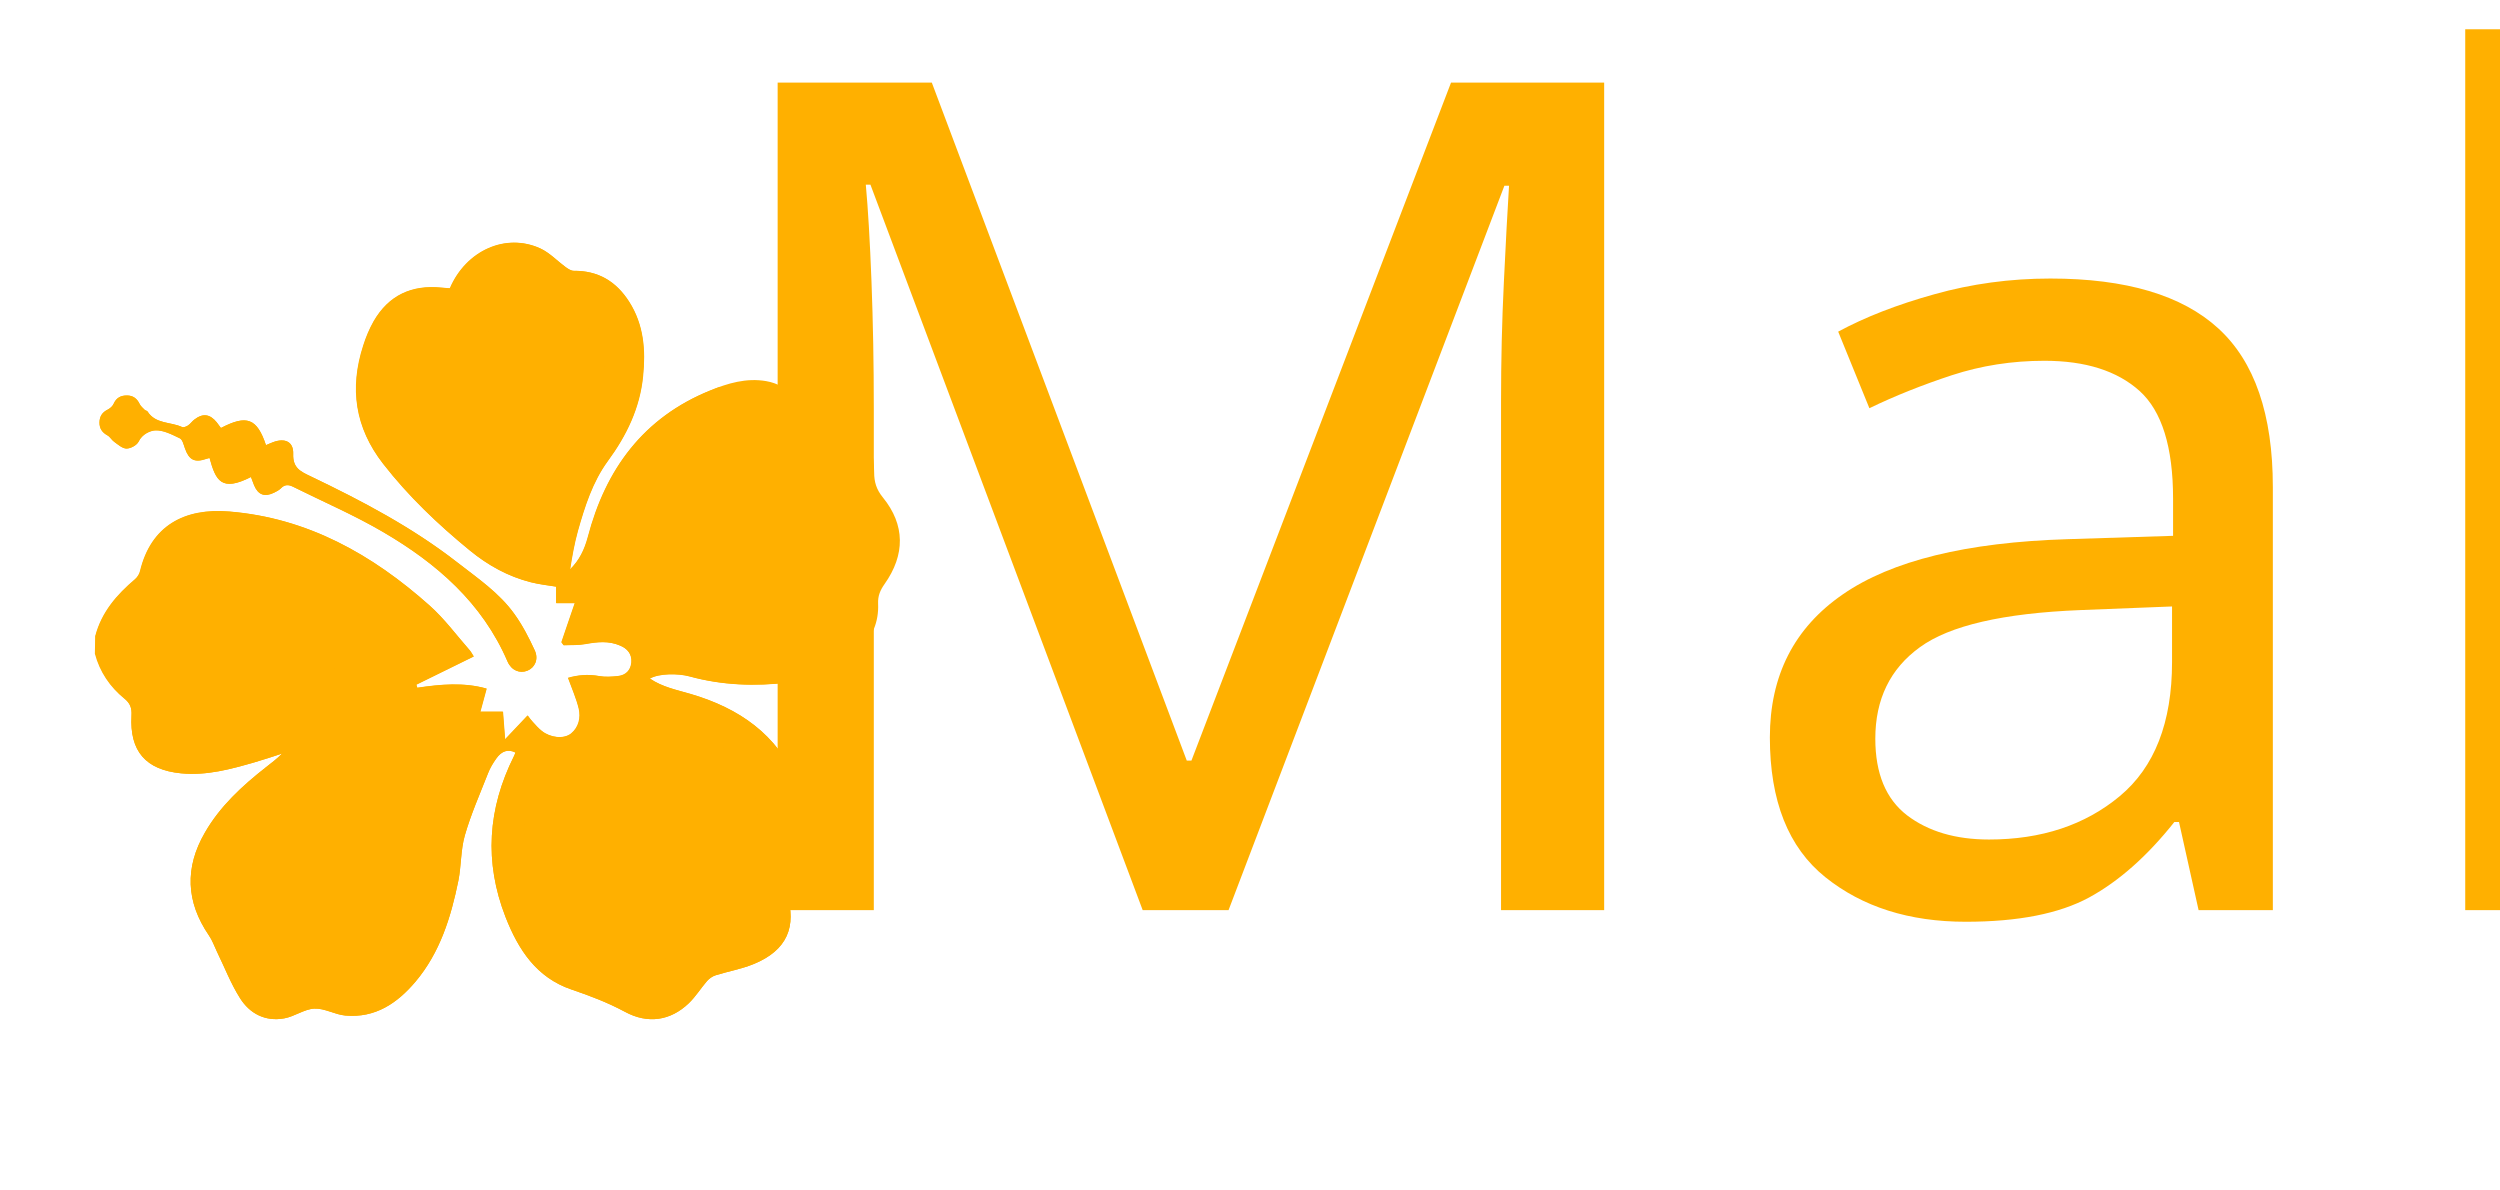
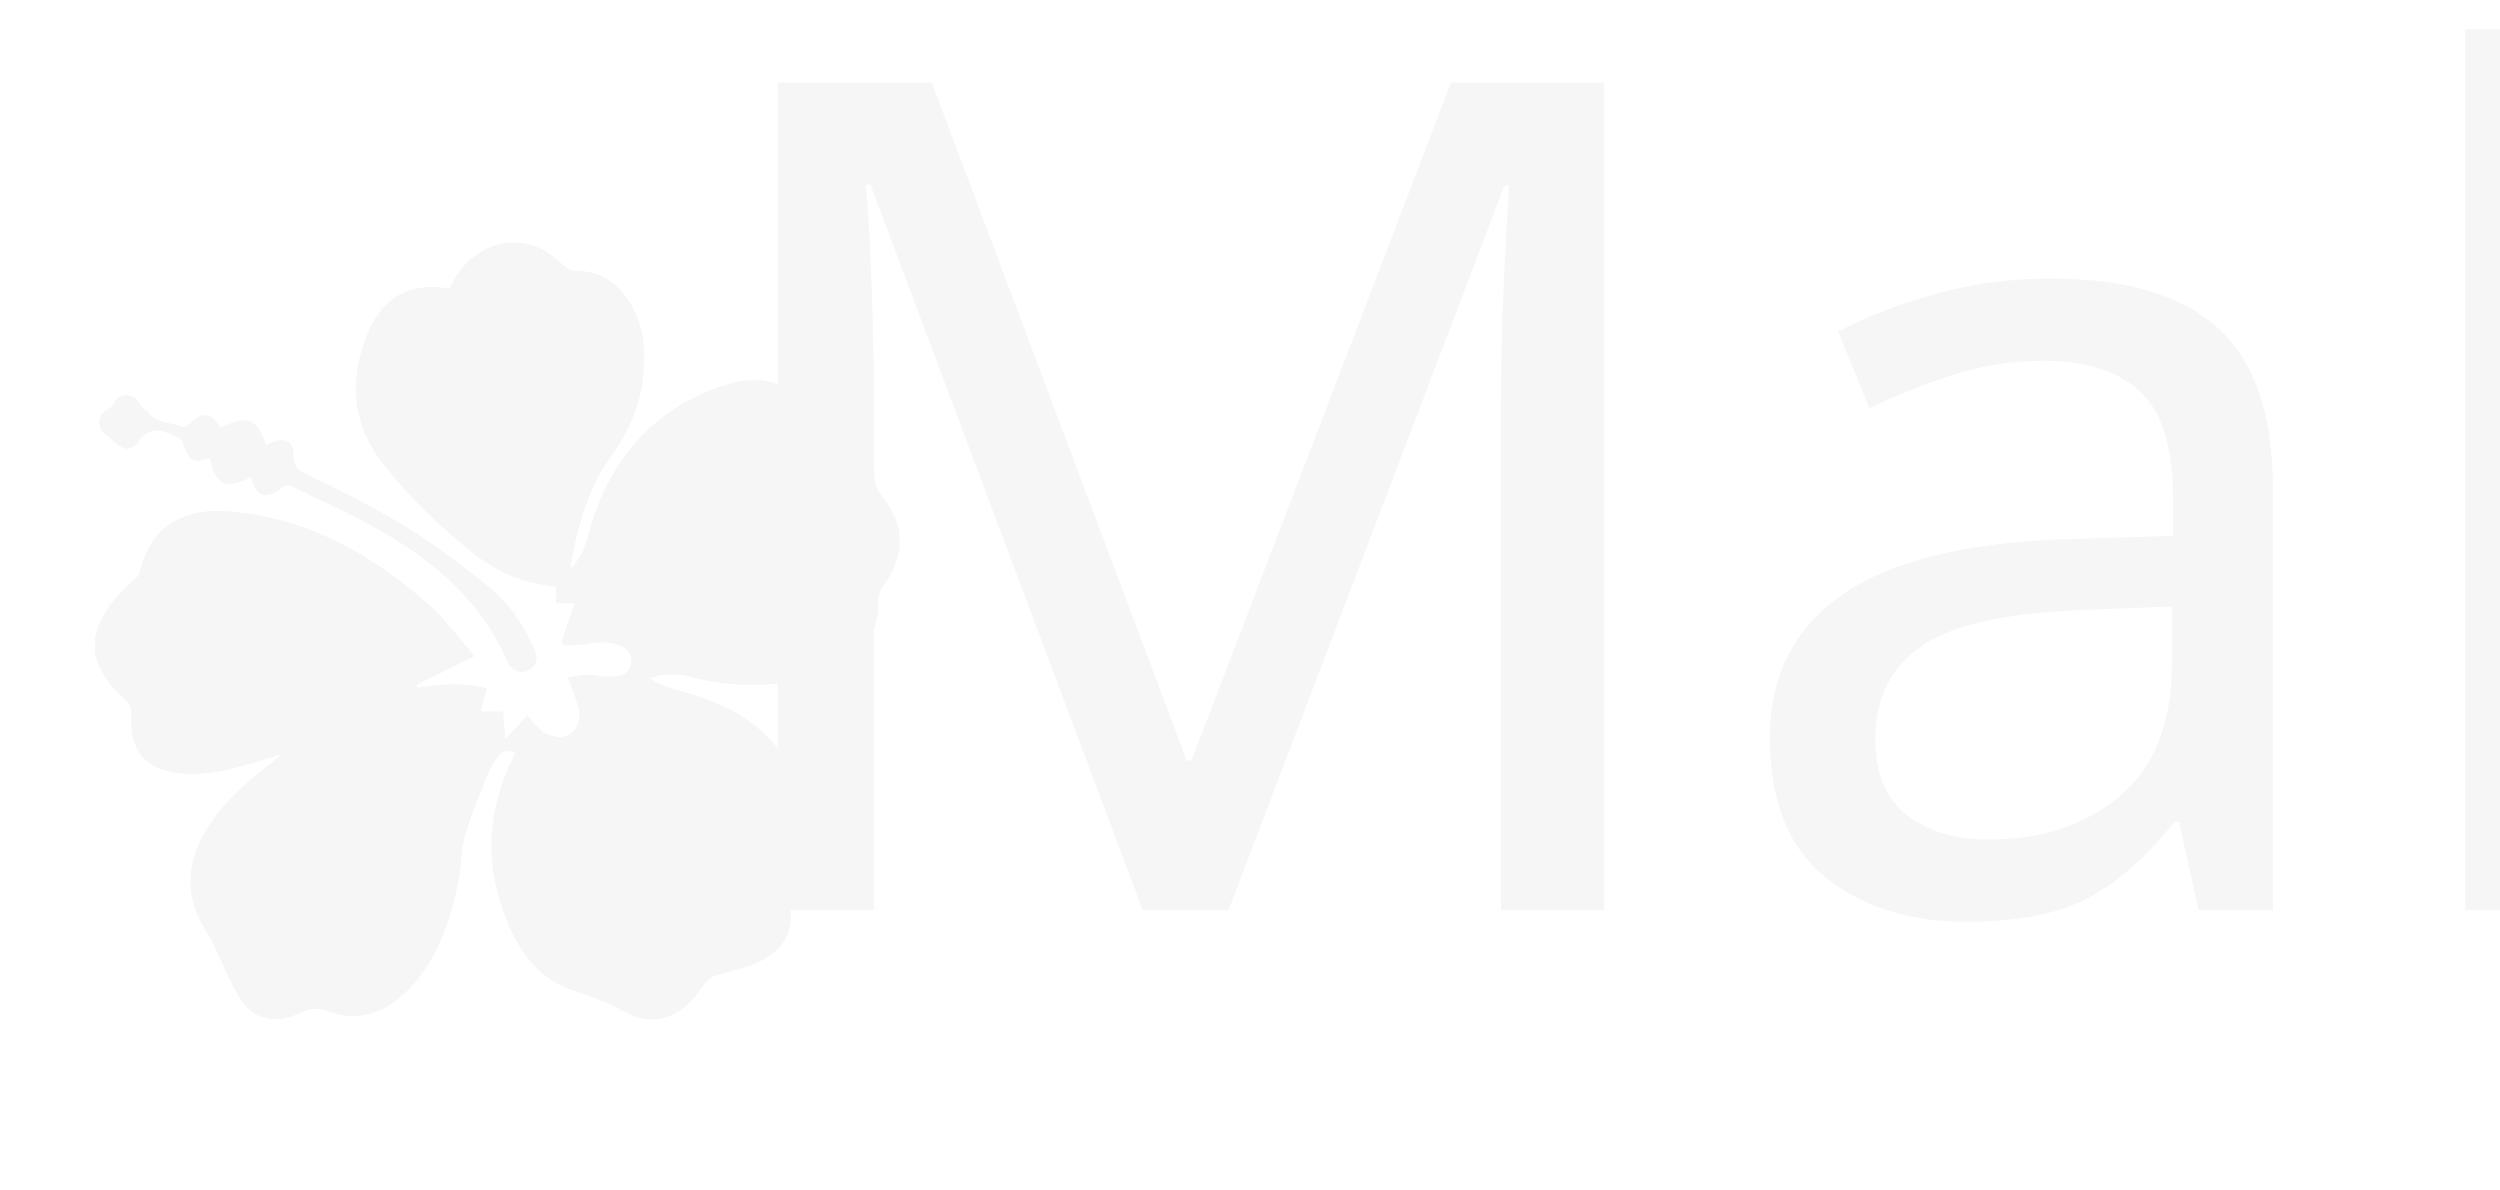
<svg xmlns="http://www.w3.org/2000/svg" version="1.1" id="Layer_1" x="0px" y="0px" viewBox="0 0 151.52 72.11" style="enable-background:new 0 0 151.52 72.11;" xml:space="preserve">
  <style type="text/css">
- 	.st0{fill:#FFB000;}
+ 	.st0{fill:#F6F6F6;}
	.st1{font-family:'Boomville-Regular';}
	.st2{font-size:70.248px;}
</style>
  <g>
    <g>
      <path class="st0" d="M5.75,39.62c0.29,1.1,0.91,2.01,1.78,2.72C7.88,42.62,8,42.9,7.97,43.37c-0.12,2.16,0.86,3.29,3.01,3.5    c1.53,0.15,3-0.25,4.45-0.67c0.56-0.16,1.12-0.35,1.67-0.53c-0.31,0.32-0.65,0.57-0.98,0.83c-1.44,1.13-2.78,2.36-3.7,3.96    c-1.23,2.12-1.15,4.2,0.24,6.23c0.21,0.3,0.33,0.66,0.49,0.99c0.46,0.94,0.84,1.94,1.4,2.82c0.59,0.94,1.54,1.43,2.68,1.22    c0.62-0.11,1.21-0.56,1.82-0.59c0.62-0.03,1.24,0.36,1.88,0.42c1.81,0.16,3.14-0.74,4.25-2.05c1.49-1.77,2.15-3.91,2.6-6.12    c0.18-0.9,0.14-1.86,0.39-2.74c0.37-1.29,0.92-2.53,1.41-3.78c0.12-0.31,0.3-0.61,0.5-0.89c0.33-0.47,0.73-0.58,1.16-0.36    c-0.03,0.07-0.05,0.15-0.09,0.22c-1.59,3.18-1.81,6.41-0.51,9.75c0.78,1.99,1.88,3.67,3.99,4.39c1.12,0.38,2.2,0.79,3.24,1.35    c1.4,0.76,2.77,0.54,3.87-0.51c0.42-0.4,0.73-0.91,1.11-1.35c0.13-0.15,0.33-0.29,0.52-0.35c0.77-0.24,1.58-0.38,2.33-0.69    c1.98-0.82,2.62-2.24,1.98-4.28c-0.09-0.29-0.03-0.43,0.21-0.59c0.68-0.46,1.06-1.13,1.18-1.94c0.23-1.49-0.18-2.87-0.75-4.21    c-1.21-2.89-3.54-4.48-6.44-5.33c-0.85-0.25-1.73-0.42-2.49-0.94c0.56-0.32,1.71-0.32,2.41-0.13c1.97,0.54,3.97,0.61,5.99,0.37    c1.65-0.19,3.1-0.8,4.3-1.97c0.78-0.77,1.18-1.72,1.13-2.81c-0.02-0.48,0.13-0.82,0.39-1.19c1.26-1.78,1.25-3.59-0.1-5.25    c-0.39-0.48-0.53-0.93-0.53-1.53c0-2.14-1.08-3.51-3.16-4.05c-0.31-0.08-0.64-0.09-0.95-0.19c-0.25-0.08-0.52-0.18-0.7-0.35    c-0.49-0.48-1.04-0.81-1.73-0.93c-1.21-0.21-2.33,0.13-3.41,0.57c-4.04,1.64-6.33,4.76-7.41,8.88c-0.2,0.75-0.51,1.41-1.08,1.96    c0.12-0.79,0.26-1.57,0.47-2.33c0.42-1.48,0.89-2.97,1.81-4.23c1.14-1.55,1.95-3.22,2.14-5.15c0.16-1.58,0.05-3.11-0.84-4.51    c-0.79-1.24-1.88-1.89-3.36-1.88c-0.16,0-0.34-0.12-0.48-0.22c-0.52-0.38-0.98-0.88-1.55-1.14c-2.09-0.95-4.49,0.13-5.47,2.42    c-0.17-0.01-0.34-0.03-0.52-0.04c-1.79-0.18-3.19,0.46-4.1,2.04c-0.26,0.46-0.47,0.96-0.63,1.47c-0.84,2.59-0.5,4.97,1.2,7.16    c1.54,1.98,3.33,3.68,5.26,5.26c1.1,0.9,2.31,1.57,3.68,1.92c0.51,0.13,1.04,0.19,1.55,0.27c0,0.34,0,0.67,0,1    c0.44,0,0.83,0,1.13,0c-0.28,0.8-0.54,1.59-0.81,2.37c0.04,0.06,0.09,0.12,0.13,0.18c0.44-0.02,0.88,0.01,1.31-0.07    c0.72-0.13,1.42-0.21,2.11,0.09c0.44,0.18,0.73,0.51,0.69,1.02c-0.04,0.48-0.34,0.78-0.81,0.83c-0.38,0.04-0.78,0.07-1.15,0    c-0.67-0.12-1.3-0.06-1.88,0.11c0.23,0.64,0.5,1.24,0.65,1.86c0.13,0.55,0,1.13-0.46,1.51c-0.45,0.36-1.26,0.26-1.78-0.15    c-0.2-0.16-0.38-0.36-0.55-0.55c-0.1-0.1-0.18-0.22-0.31-0.39c-0.44,0.46-0.84,0.89-1.37,1.45c-0.05-0.63-0.09-1.13-0.13-1.68    c-0.41,0-0.84,0-1.37,0c0.14-0.5,0.25-0.94,0.38-1.4c-1.38-0.39-2.79-0.26-4.2-0.05c-0.02-0.06-0.04-0.13-0.06-0.19    c1.15-0.57,2.3-1.13,3.48-1.71c-0.07-0.1-0.14-0.25-0.24-0.37c-0.8-0.91-1.53-1.91-2.44-2.72c-3.47-3.09-7.39-5.3-12.12-5.69    c-2.73-0.23-4.76,0.86-5.42,3.62c-0.04,0.17-0.16,0.36-0.3,0.48c-1.11,0.94-2.03,2-2.41,3.45 M54.62,13.86 M15.21,28.91    c0.06,0.17,0.12,0.33,0.19,0.5c0.25,0.58,0.64,0.73,1.21,0.45c0.14-0.07,0.3-0.15,0.41-0.26c0.23-0.24,0.46-0.24,0.74-0.1    c1.83,0.91,3.72,1.72,5.47,2.75c3.23,1.89,6,4.29,7.53,7.84c0.24,0.55,0.74,0.74,1.2,0.56c0.45-0.18,0.7-0.68,0.45-1.23    c-0.35-0.76-0.74-1.52-1.23-2.2c-0.92-1.29-2.23-2.17-3.46-3.13c-2.73-2.13-5.78-3.73-8.89-5.22c-0.6-0.29-1.09-0.5-1.06-1.35    c0.03-0.75-0.5-0.99-1.22-0.72c-0.15,0.05-0.29,0.12-0.43,0.18c-0.54-1.63-1.16-1.86-2.73-1.04c-0.09-0.11-0.17-0.23-0.26-0.35    c-0.41-0.5-0.84-0.55-1.35-0.16c-0.14,0.11-0.24,0.27-0.39,0.36c-0.1,0.07-0.27,0.14-0.36,0.09c-0.69-0.32-1.6-0.17-2.09-0.94    c-0.03-0.05-0.12-0.05-0.17-0.1c-0.11-0.11-0.24-0.22-0.31-0.36c-0.16-0.33-0.4-0.51-0.76-0.51c-0.37,0-0.65,0.14-0.81,0.5    c-0.06,0.15-0.22,0.28-0.37,0.36C6.19,25,6.04,25.25,6.03,25.61c0,0.36,0.16,0.6,0.48,0.78c0.16,0.09,0.26,0.29,0.41,0.39    c0.24,0.17,0.5,0.41,0.75,0.41c0.25,0,0.62-0.21,0.73-0.42c0.21-0.46,0.71-0.66,1-0.68c0.49-0.03,1.02,0.25,1.5,0.48    c0.16,0.08,0.23,0.39,0.31,0.61c0.25,0.71,0.59,0.88,1.31,0.63c0.06-0.02,0.12-0.03,0.18-0.05    C13.08,29.14,13.42,29.82,15.21,28.91z" />
      <path class="st0" d="M41.87,42.06c-0.85-0.25-1.73-0.42-2.49-0.94c0.56-0.32,1.71-0.32,2.41-0.13c1.97,0.54,3.97,0.61,5.99,0.37    c0.75-0.09,1.45-0.26,2.11-0.54c-0.01-1.03-0.48-2.05-0.88-3.05c-1.26,0.85-2.7,1.23-4.22,1.19c-1.29-0.04-2.6-0.17-3.85-0.48    c-1.53-0.37-3.04-0.67-4.74-0.45c0.97-1.23,2.03-2.06,3.55-2.24c0.85-0.1,1.69-0.28,2.53-0.48c0.37-0.09,0.71-0.32,1.03-0.53    c0.4-0.27,0.62-0.87,0.46-1.24c-0.18-0.43-0.59-0.46-0.98-0.48c-0.1-0.01-0.19,0-0.37,0c0.09-0.2,0.21-0.35,0.22-0.5    c0.01-0.34,0.09-0.77-0.09-0.99c-0.19-0.24-0.64-0.39-0.97-0.37c-1.07,0.06-1.96,0.6-2.71,1.31c-0.94,0.89-1.79,1.87-2.68,2.82    c-0.13,0.14-0.24,0.29-0.35,0.44c-0.04-0.01-0.08-0.02-0.11-0.03c0.04-0.31,0.06-0.62,0.14-0.92c0.44-1.79,1.33-3.37,2.22-4.96    c1.15-2.05,2.92-3.28,5.23-3.42c0.57-0.03,1.16-0.04,1.74-0.02c-0.03-0.09-0.06-0.18-0.07-0.29c-0.49-0.87-0.92-1.78-1.37-2.68    c-0.19,0.07-0.38,0.14-0.57,0.22c-4.04,1.64-6.33,4.76-7.41,8.88c-0.2,0.75-0.51,1.41-1.08,1.96c0.12-0.79,0.26-1.57,0.47-2.33    c0.42-1.48,0.89-2.97,1.81-4.23c1.14-1.55,1.95-3.22,2.14-5.15c0.16-1.58,0.05-3.11-0.84-4.51c-0.79-1.24-1.88-1.89-3.36-1.87    c-0.16,0-0.34-0.12-0.48-0.22c-0.52-0.38-0.98-0.88-1.55-1.14c-2.09-0.95-4.49,0.13-5.47,2.42c-0.17-0.01-0.34-0.03-0.52-0.04    c-1.79-0.18-3.19,0.46-4.1,2.04c-0.26,0.46-0.47,0.96-0.63,1.47c-0.84,2.59-0.5,4.97,1.2,7.16c1.54,1.98,3.33,3.68,5.26,5.26    c1.1,0.9,2.31,1.57,3.68,1.92c0.51,0.13,1.04,0.19,1.55,0.27v1h1.13c-0.28,0.8-0.54,1.59-0.81,2.37l0.13,0.18    c0.44-0.02,0.88,0.01,1.31-0.07c0.72-0.13,1.42-0.21,2.11,0.09c0.44,0.18,0.73,0.51,0.69,1.02c-0.04,0.48-0.34,0.78-0.81,0.83    c-0.38,0.04-0.78,0.07-1.15,0c-0.67-0.12-1.3-0.06-1.88,0.11c0.23,0.64,0.5,1.24,0.65,1.86c0.13,0.55,0,1.13-0.46,1.51    c-0.45,0.36-1.26,0.26-1.78-0.15c-0.2-0.16-0.38-0.36-0.55-0.55c-0.1-0.1-0.18-0.22-0.31-0.39c-0.44,0.46-0.84,0.89-1.37,1.45    c-0.05-0.63-0.09-1.13-0.13-1.68h-1.37c0.14-0.5,0.25-0.94,0.38-1.4c-1.38-0.39-2.79-0.26-4.2-0.05    c-0.02-0.06-0.04-0.13-0.06-0.19c1.15-0.57,2.3-1.13,3.48-1.71c-0.07-0.1-0.14-0.25-0.24-0.37c-0.8-0.91-1.53-1.91-2.44-2.72    c-3.47-3.09-7.39-5.3-12.12-5.69c-2.73-0.23-4.76,0.86-5.42,3.62c-0.04,0.17-0.16,0.36-0.3,0.48c-1.11,0.94-2.03,2-2.41,3.45v1.07    c0.29,1.1,0.91,2.01,1.78,2.72C7.88,42.62,8,42.9,7.97,43.37c-0.12,2.16,0.86,3.29,3.01,3.5c1.53,0.15,3-0.25,4.45-0.67    c0.56-0.16,1.12-0.35,1.67-0.53c-0.31,0.32-0.65,0.57-0.98,0.83c-1.44,1.13-2.78,2.36-3.7,3.96c-1.23,2.12-1.15,4.2,0.24,6.23    c0.21,0.3,0.33,0.66,0.49,0.99c0.46,0.94,0.84,1.94,1.4,2.82c0.59,0.94,1.54,1.43,2.68,1.22c0.62-0.11,1.21-0.56,1.82-0.59    c0.62-0.03,1.24,0.36,1.88,0.42c1.81,0.16,3.14-0.74,4.25-2.05c1.49-1.77,2.15-3.91,2.6-6.12c0.18-0.9,0.14-1.86,0.39-2.74    c0.37-1.29,0.92-2.53,1.41-3.78c0.12-0.31,0.3-0.61,0.5-0.89c0.33-0.47,0.73-0.58,1.16-0.36c-0.03,0.07-0.05,0.15-0.09,0.22    c-1.59,3.18-1.81,6.41-0.51,9.75c0.78,1.99,1.88,3.67,3.99,4.39c1.12,0.38,2.2,0.79,3.24,1.35c1.4,0.76,2.77,0.54,3.87-0.51    c0.42-0.4,0.73-0.91,1.11-1.35c0.13-0.15,0.33-0.29,0.52-0.35c0.77-0.24,1.58-0.38,2.33-0.69c1.98-0.82,2.62-2.24,1.98-4.28    c-0.09-0.29-0.03-0.43,0.21-0.59c0.68-0.46,1.06-1.13,1.18-1.94c0.23-1.49-0.18-2.87-0.75-4.21    C47.11,44.5,44.78,42.92,41.87,42.06z M33.79,33.38c-0.06,0.28-0.26,0.34-0.47,0.19c-0.24-0.16-0.49-0.34-0.65-0.57    c-0.72-1.04-1.08-2.19-1.02-3.48c0.04-0.82,0-1.66-0.06-2.48c-0.06-0.81-0.57-1.28-1.27-1.27c-0.56,0.01-1.12,0.55-1.13,1.26    c-0.01,0.6,0.08,1.23,0.25,1.8c0.41,1.32,1.25,2.41,2.06,3.51c0.3,0.4,0.58,0.81,0.87,1.22c-0.04,0.06-0.08,0.13-0.12,0.19    c-0.6-0.26-1.27-0.43-1.79-0.8c-2.42-1.74-4.35-3.9-5.35-6.77c-0.38-1.07-0.62-2.19-0.37-3.35c0.18-0.82,0.58-1.51,1.18-2.09    c0.82-0.8,1.8-0.9,2.85-0.61c0.23,0.06,0.46,0.15,0.72,0.23c0.03-0.07,0.08-0.13,0.1-0.2c0.54-1.68,2.21-2.51,3.84-1.82    c2.63,1.11,3.47,2.92,3.2,5.74c-0.14,1.53-0.65,2.94-1.46,4.24c-0.67,1.08-1.11,2.22-1.09,3.53    C34.09,32.37,33.9,32.88,33.79,33.38z M15.58,44.33c-0.73,0.09-1.5,0.07-2.23-0.03c-1.25-0.18-1.99-0.96-2.21-2.2    c-0.05-0.28-0.16-0.41-0.42-0.51c-1.72-0.7-1.82-1.83-1.62-3.08c0.07-0.45,0.47-0.95,0.86-1.23c0.51-0.37,1.17-0.54,1.75-0.82    c0.25-0.12,0.49-0.28,0.69-0.47c0.5-0.49,0.93-1.05,1.45-1.5c0.8-0.7,1.7-0.97,2.82-0.86c4.32,0.45,7.56,2.78,10.57,5.76    c-0.8,0.24-1.54,0.38-2.21,0.69c-1.09,0.49-2.18,1.01-3.18,1.66C19.92,43.01,17.91,44.06,15.58,44.33z M28.53,46.4    c-1.03,1.12-1.67,2.47-2.19,3.87c-0.35,0.94-0.63,1.91-0.88,2.88c-0.45,1.75-1.26,3.26-2.66,4.43c-1.08,0.9-2.25,1.08-3.54,0.47    c-0.18-0.09-0.4-0.09-0.6-0.11c-0.5-0.04-1.01-0.03-1.5-0.1c-1.6-0.24-1.9-1.33-1.9-2.54c0-0.02,0.01-0.03,0.01-0.05    c0.12-0.73,0.13-1.4-0.11-2.16c-0.43-1.32-0.06-2.67,0.64-3.79c2.27-3.61,5.41-6.1,9.69-6.92c0.89-0.17,1.8-0.23,2.7-0.04    c0.02,0.06,0.05,0.13,0.07,0.19c-0.52,0.26-1.02,0.61-1.58,0.77c-1.46,0.44-2.79,1.05-3.83,2.2c-0.07,0.07-0.13,0.15-0.19,0.22    c-0.78,1.01-0.7,1.53,0.37,2.21c-0.11,0.38-0.26,0.76-0.32,1.15c-0.11,0.68,0.31,1.05,0.99,0.91c0.62-0.13,1.13-0.46,1.47-0.97    c0.5-0.74,0.94-1.51,1.36-2.29c0.38-0.71,0.81-1.39,1.49-1.82c0.36-0.23,0.8-0.35,1.3-0.56C29.26,45.23,29,45.88,28.53,46.4z     M45.76,50.77c-0.14,0.6-0.41,1.12-0.85,1.56c-0.11,0.11-0.14,0.35-0.14,0.53c0,0.19,0.08,0.38,0.11,0.57    c0.28,1.96-0.6,3.13-2.71,3.54c-0.51,0.1-0.91,0.27-1.28,0.66c-0.65,0.7-1.54,0.96-2.41,0.59c-1.7-0.73-3.49-1.36-4.82-2.74    c-1.37-1.43-2.01-3.14-1.89-5.14c0.08-1.4,0.35-2.73,0.94-4c0.08-0.16,0.17-0.31,0.25-0.47c0.02-0.04,0.05-0.08,0.11-0.19    c0.54,0.69,0.6,1.42,0.69,2.14c0.07,0.58,0.12,1.17,0.31,1.71c0.4,1.14,1.71,1.57,2.71,0.88c0.26-0.18,0.43-0.56,0.51-0.88    c0.09-0.33,0.02-0.7,0.02-1.05c0.29,0,0.61,0.02,0.92,0c0.75-0.05,1.37-0.36,1.69-1.05c0.34-0.73,0.21-1.46-0.34-2.04    c-0.36-0.38-0.84-0.65-1.26-0.98c-0.44-0.34-0.87-0.69-1.3-1.04c0.03-0.07,0.05-0.15,0.08-0.22c0.5-0.01,1.01-0.07,1.51-0.03    c2.47,0.22,4.59,1.18,6.14,3.15C45.75,47.59,46.15,49.1,45.76,50.77z" />
      <path class="st0" d="M15.21,28.91c-1.79,0.91-2.13,0.23-2.51-1.16c-0.06,0.02-0.12,0.03-0.18,0.05c-0.72,0.25-1.06,0.08-1.31-0.63    c-0.08-0.22-0.14-0.53-0.31-0.61c-0.48-0.23-1.01-0.51-1.5-0.48c-0.28,0.01-0.78,0.22-1,0.68c-0.1,0.22-0.47,0.42-0.73,0.42    c-0.25,0-0.52-0.24-0.75-0.41c-0.15-0.11-0.25-0.31-0.41-0.39c-0.32-0.17-0.49-0.42-0.48-0.78c0-0.36,0.16-0.61,0.49-0.77    c0.15-0.07,0.3-0.21,0.37-0.36c0.16-0.37,0.44-0.51,0.81-0.5c0.36,0,0.6,0.18,0.76,0.51c0.06,0.14,0.2,0.24,0.31,0.36    c0.04,0.04,0.14,0.05,0.17,0.1c0.49,0.77,1.4,0.62,2.09,0.94c0.09,0.04,0.26-0.03,0.36-0.09c0.15-0.1,0.25-0.26,0.39-0.36    c0.51-0.4,0.94-0.34,1.35,0.16c0.09,0.11,0.17,0.23,0.26,0.35c1.56-0.82,2.18-0.59,2.73,1.04c0.14-0.06,0.29-0.12,0.43-0.18    c0.72-0.27,1.25-0.03,1.22,0.72c-0.03,0.86,0.47,1.07,1.06,1.35c3.11,1.49,6.15,3.09,8.89,5.22c1.23,0.96,2.54,1.84,3.46,3.13    c0.49,0.68,0.88,1.44,1.23,2.2c0.25,0.54,0,1.05-0.45,1.23c-0.46,0.18-0.96-0.01-1.2-0.56c-1.53-3.56-4.3-5.95-7.53-7.84    c-1.76-1.03-3.65-1.84-5.47-2.75c-0.28-0.14-0.51-0.14-0.74,0.1c-0.11,0.11-0.26,0.19-0.41,0.26c-0.57,0.28-0.97,0.14-1.21-0.45    C15.33,29.24,15.27,29.08,15.21,28.91z" />
      <path class="st0" d="M33.06,45.67c0.54,0.69,0.6,1.42,0.69,2.14c0.07,0.58,0.12,1.17,0.31,1.71c0.4,1.14,1.71,1.57,2.71,0.88    c0.26-0.18,0.43-0.56,0.51-0.88c0.09-0.33,0.02-0.7,0.02-1.05c0.29,0,0.61,0.02,0.92,0c0.75-0.05,1.37-0.36,1.69-1.05    c0.34-0.73,0.21-1.46-0.34-2.04c-0.36-0.38-0.84-0.65-1.26-0.98c-0.44-0.34-0.87-0.69-1.3-1.04c0.03-0.07,0.05-0.15,0.08-0.22    c0.5-0.01,1.01-0.07,1.51-0.03c2.47,0.22,4.59,1.18,6.14,3.15c1.03,1.31,1.43,2.82,1.04,4.49c-0.14,0.6-0.41,1.12-0.85,1.56    c-0.11,0.11-0.14,0.35-0.14,0.53c0,0.19,0.08,0.38,0.11,0.57c0.28,1.96-0.6,3.13-2.71,3.54c-0.51,0.1-0.91,0.27-1.28,0.66    c-0.65,0.7-1.54,0.96-2.41,0.59c-1.7-0.73-3.49-1.36-4.82-2.74c-1.37-1.43-2.01-3.14-1.89-5.14c0.08-1.4,0.35-2.73,0.94-4    c0.08-0.16,0.17-0.31,0.25-0.47C32.97,45.83,32.99,45.79,33.06,45.67z" />
      <path class="st0" d="M35.72,35.74c0.04-0.31,0.06-0.62,0.14-0.92c0.44-1.79,1.33-3.37,2.22-4.96c1.15-2.05,2.92-3.28,5.23-3.42    c1.66-0.1,3.38,0.02,5.01,0.38c2.03,0.44,2.59,1.87,2.36,3.92c-0.12,1.11-0.44,1.67-1.4,2.91c0.22,0.32,0.47,0.64,0.68,0.99    c0.65,1.11,0.47,2.09-0.55,2.87c-1.35,1.04-2.93,1.5-4.6,1.46c-1.29-0.04-2.6-0.17-3.85-0.48c-1.53-0.37-3.04-0.67-4.74-0.45    c0.97-1.23,2.03-2.06,3.55-2.24c0.85-0.1,1.69-0.28,2.53-0.48c0.37-0.09,0.71-0.32,1.03-0.53c0.4-0.27,0.62-0.87,0.46-1.24    c-0.18-0.43-0.59-0.46-0.98-0.48c-0.1-0.01-0.19,0-0.37,0c0.09-0.2,0.21-0.35,0.22-0.5c0.01-0.34,0.09-0.77-0.09-0.99    c-0.19-0.24-0.64-0.39-0.97-0.37c-1.07,0.06-1.96,0.6-2.71,1.31c-0.94,0.89-1.79,1.87-2.68,2.82c-0.13,0.14-0.24,0.29-0.35,0.44    C35.8,35.77,35.76,35.75,35.72,35.74z" />
      <path class="st0" d="M28.26,42.54c-0.52,0.26-1.02,0.61-1.58,0.77c-1.46,0.44-2.79,1.05-3.83,2.2c-0.07,0.07-0.13,0.15-0.19,0.22    c-0.78,1.01-0.7,1.53,0.37,2.21c-0.11,0.38-0.26,0.76-0.32,1.15c-0.11,0.68,0.31,1.05,0.99,0.91c0.62-0.13,1.13-0.46,1.47-0.97    c0.5-0.74,0.94-1.51,1.36-2.29c0.38-0.71,0.81-1.39,1.49-1.82c0.36-0.23,0.8-0.35,1.3-0.56c-0.07,0.88-0.32,1.53-0.8,2.05    c-1.03,1.12-1.67,2.47-2.19,3.87c-0.35,0.94-0.63,1.91-0.88,2.88c-0.45,1.75-1.26,3.26-2.66,4.43c-1.08,0.9-2.25,1.08-3.54,0.47    c-0.18-0.09-0.4-0.09-0.6-0.11c-0.5-0.04-1.01-0.03-1.5-0.1c-1.6-0.24-1.9-1.33-1.9-2.54c0-0.02,0.01-0.03,0.01-0.05    c0.12-0.73,0.13-1.4-0.11-2.16c-0.43-1.32-0.06-2.67,0.64-3.79c2.27-3.61,5.41-6.1,9.69-6.92c0.89-0.17,1.8-0.23,2.7-0.04    C28.21,42.41,28.23,42.47,28.26,42.54z" />
      <path class="st0" d="M32.26,33.76c-0.6-0.26-1.27-0.43-1.79-0.8c-2.42-1.74-4.35-3.9-5.35-6.77c-0.38-1.07-0.62-2.19-0.37-3.35    c0.18-0.82,0.58-1.51,1.18-2.09c0.82-0.8,1.8-0.9,2.85-0.61c0.23,0.06,0.46,0.15,0.72,0.23c0.03-0.07,0.08-0.13,0.1-0.2    c0.54-1.68,2.21-2.51,3.84-1.82c2.63,1.11,3.47,2.92,3.2,5.74c-0.14,1.53-0.65,2.94-1.46,4.24c-0.67,1.08-1.11,2.22-1.09,3.53    c0.01,0.51-0.18,1.01-0.29,1.52c-0.06,0.28-0.26,0.34-0.47,0.19c-0.24-0.16-0.49-0.34-0.65-0.57c-0.72-1.04-1.08-2.19-1.02-3.48    c0.04-0.82,0-1.66-0.06-2.48c-0.06-0.81-0.57-1.28-1.27-1.27c-0.56,0.01-1.12,0.55-1.13,1.26c-0.01,0.6,0.08,1.23,0.25,1.8    c0.41,1.32,1.25,2.41,2.06,3.51c0.3,0.4,0.58,0.81,0.87,1.22C32.33,33.63,32.29,33.69,32.26,33.76z" />
      <path class="st0" d="M27.25,39.4c-0.8,0.24-1.54,0.38-2.21,0.69c-1.09,0.49-2.18,1.01-3.18,1.66c-1.94,1.27-3.95,2.32-6.28,2.59    c-0.73,0.09-1.5,0.07-2.23-0.03c-1.25-0.18-1.99-0.96-2.21-2.2c-0.05-0.28-0.16-0.41-0.42-0.51c-1.72-0.7-1.82-1.83-1.62-3.08    c0.07-0.45,0.47-0.95,0.86-1.23c0.51-0.37,1.17-0.54,1.75-0.82c0.25-0.12,0.49-0.28,0.69-0.47c0.5-0.49,0.93-1.05,1.45-1.5    c0.8-0.7,1.7-0.97,2.82-0.86C21,34.08,24.25,36.42,27.25,39.4z M24.74,38.7c0.01-0.07,0.02-0.13,0.04-0.2    c-1.01-0.41-2-0.91-3.05-1.19c-0.76-0.2-1.6-0.19-2.39-0.1c-0.35,0.04-0.77,0.43-0.97,0.76c-0.22,0.37,0.24,0.6,0.48,0.85    c0.01,0.01,0.01,0.03,0.03,0.07c-0.06,0.06-0.14,0.11-0.2,0.18c-0.47,0.45-0.48,0.89,0.09,1.17c0.41,0.21,0.93,0.31,1.38,0.28    C21.86,40.42,23.31,39.58,24.74,38.7z" />
      <path class="st0" d="M24.74,38.7c-1.43,0.88-2.88,1.71-4.6,1.82c-0.46,0.03-0.97-0.08-1.38-0.28c-0.57-0.29-0.56-0.73-0.09-1.17    c0.07-0.06,0.14-0.12,0.2-0.18c-0.01-0.04-0.02-0.06-0.03-0.07c-0.24-0.25-0.7-0.48-0.48-0.85c0.2-0.34,0.61-0.73,0.97-0.76    c0.79-0.09,1.64-0.1,2.39,0.1c1.05,0.28,2.04,0.79,3.05,1.19C24.77,38.57,24.75,38.64,24.74,38.7z" />
    </g>
    <text transform="matrix(1 0 0 1 40.319 55.1628)" class="st0 st1 st2">Mahalo</text>
  </g>
</svg>
